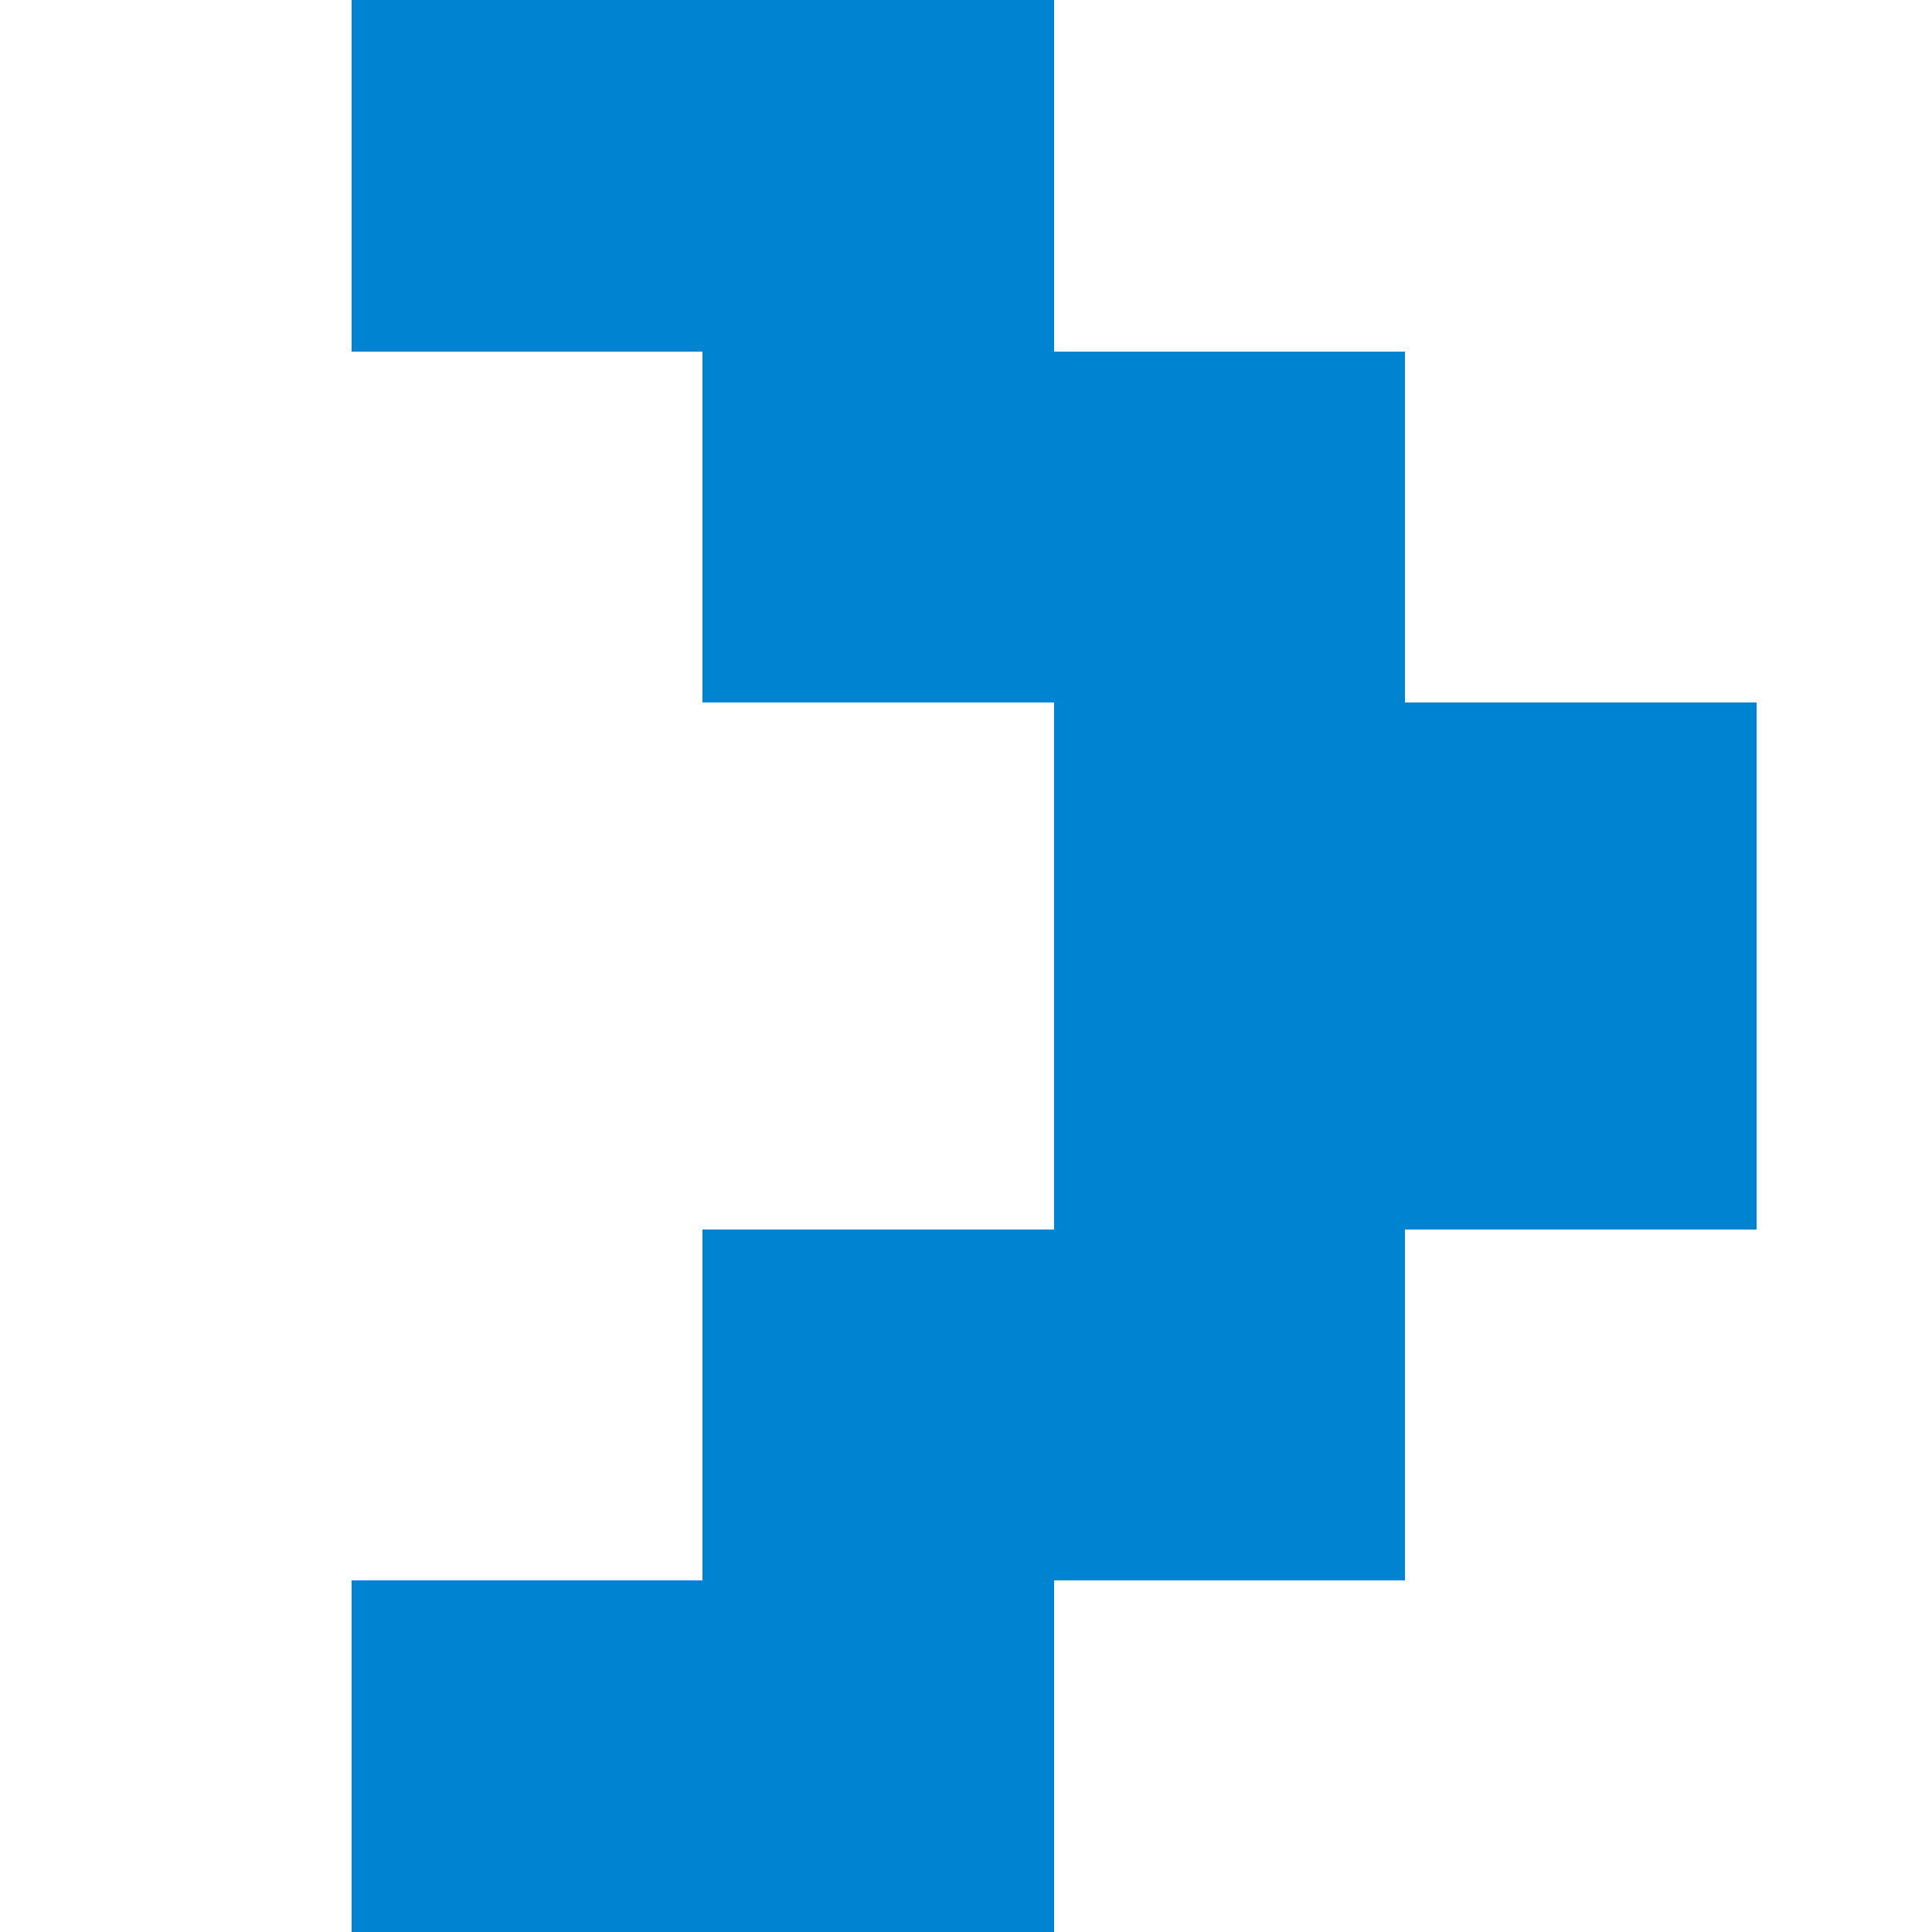
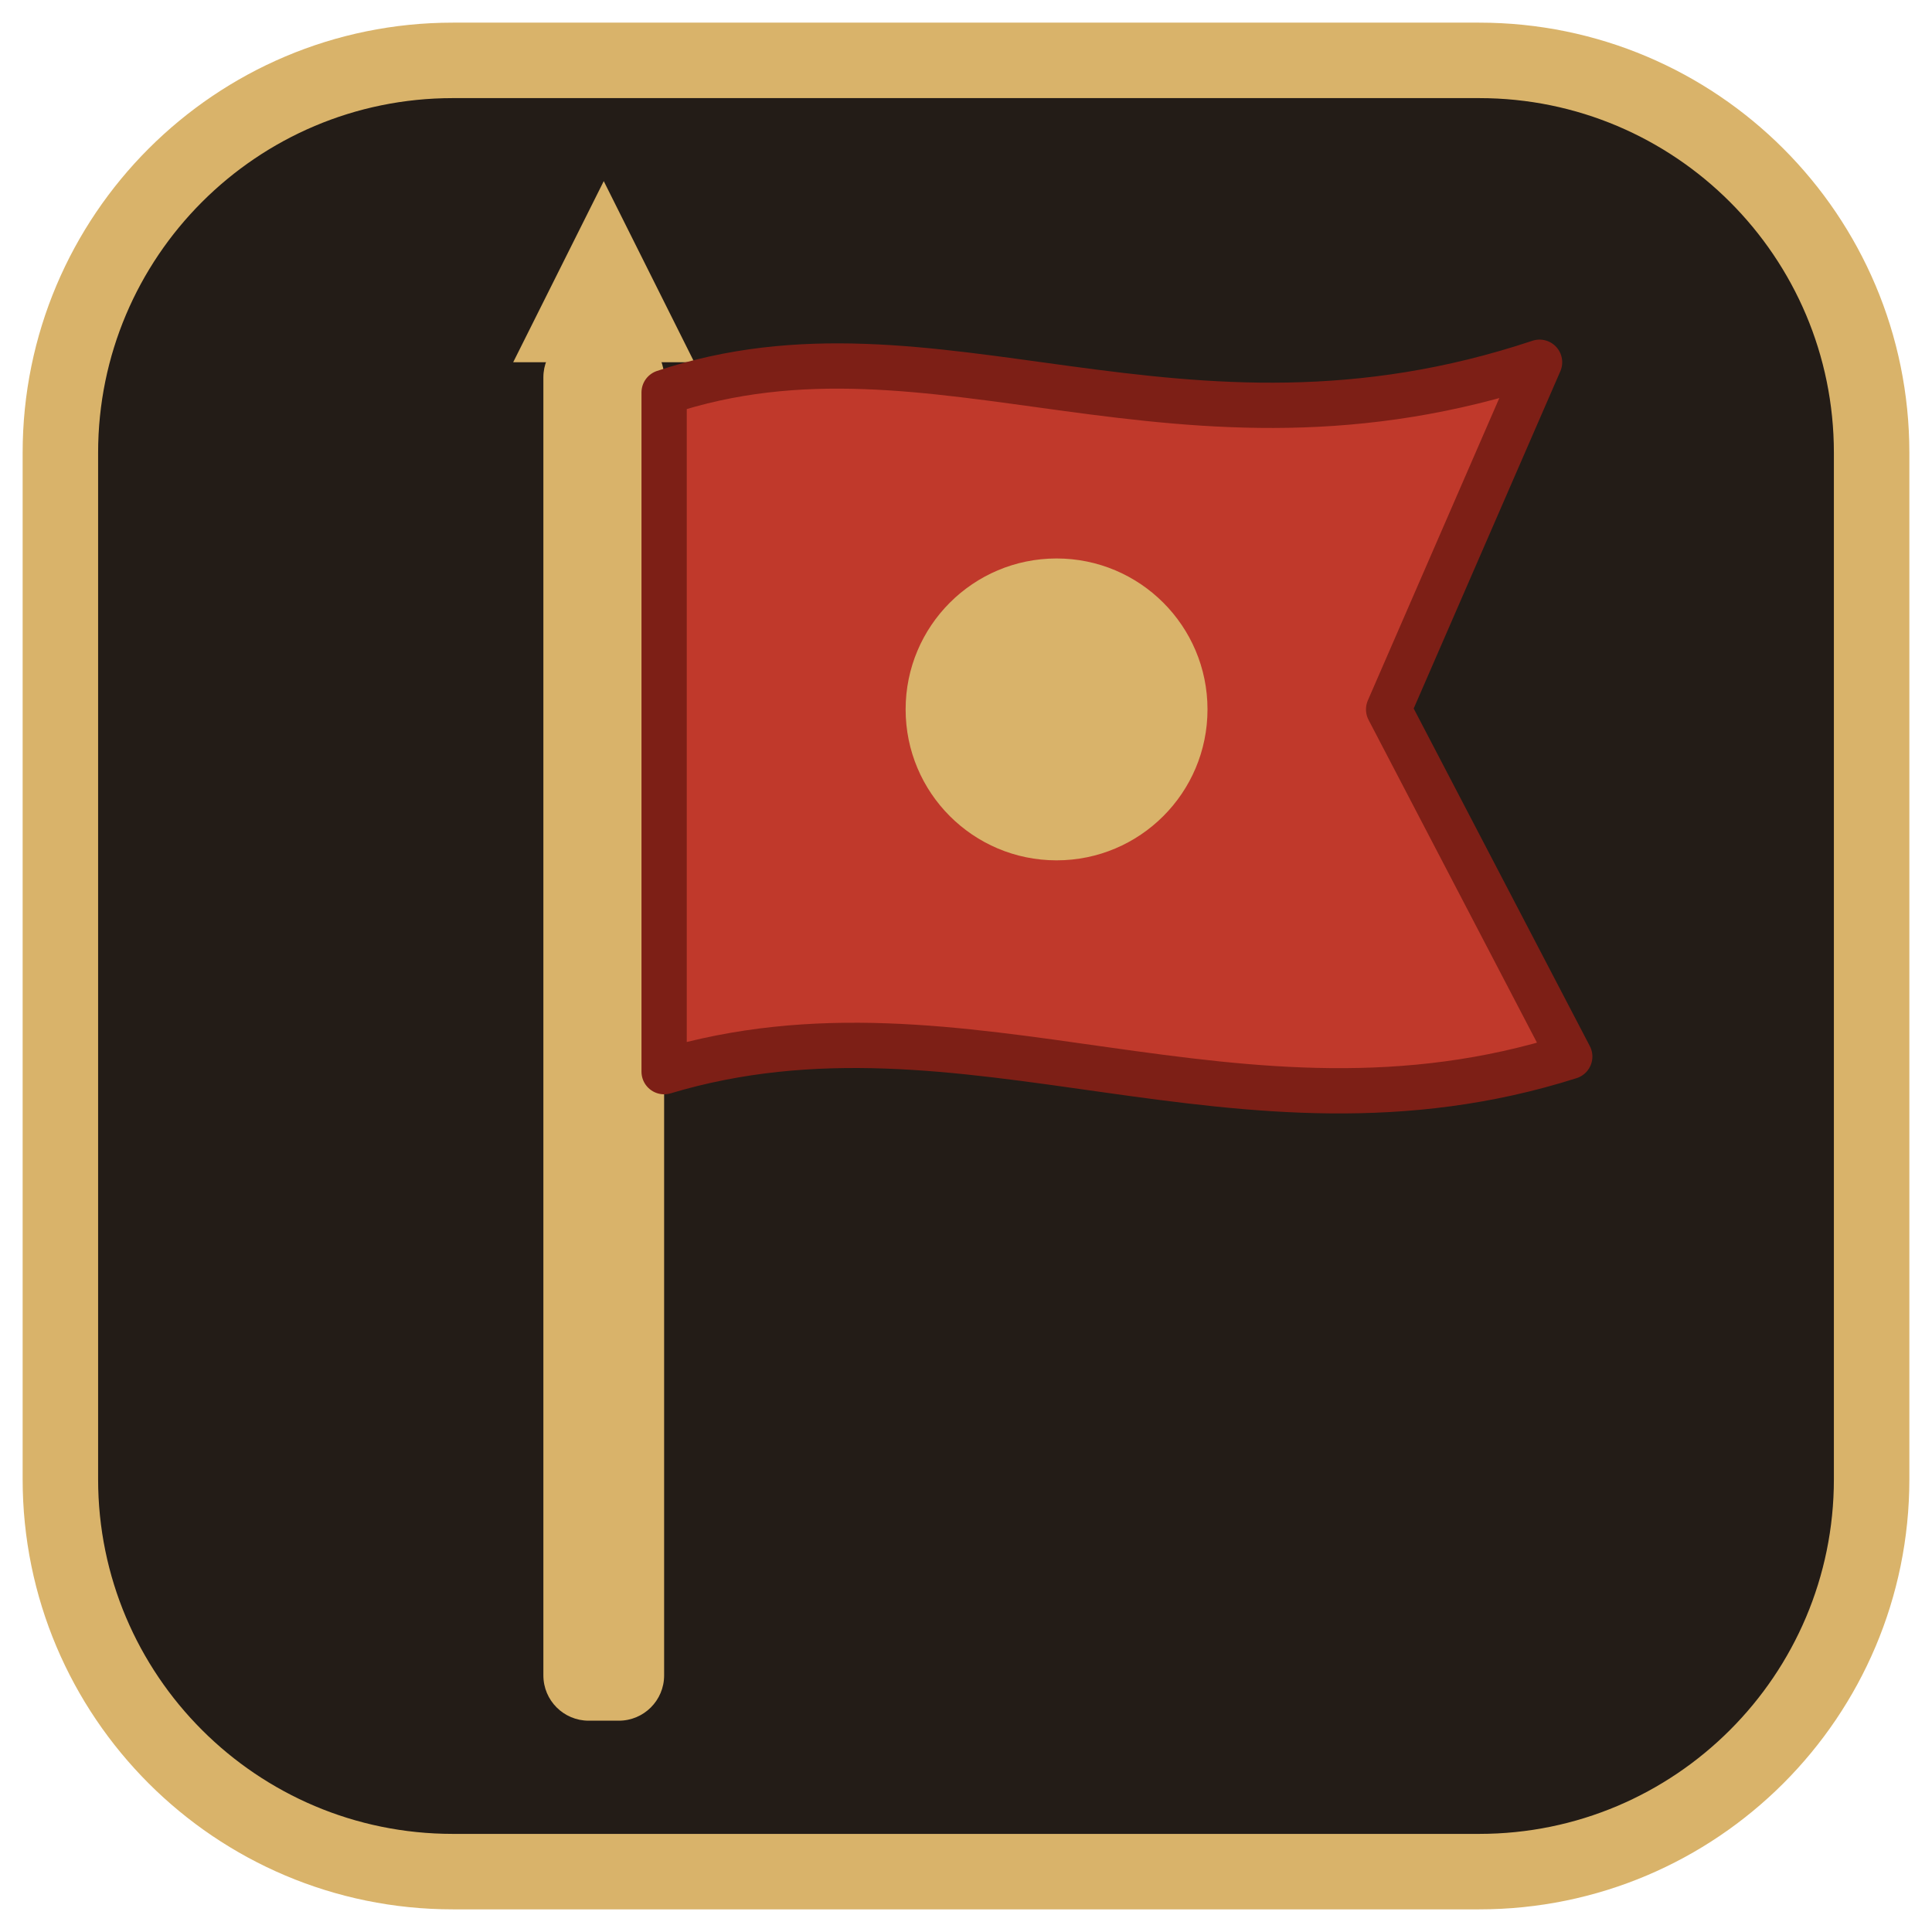
- <svg xmlns="http://www.w3.org/2000/svg" id="warship" version="1.1" viewBox="0 0 11 11">
-   <defs>
-     <style>
-       .st0 {
-         fill: none;
-       }
- 
-       .st1 {
-         fill: #0084d1;
-       }
-     </style>
-   </defs>
-   <rect id="_x36_-1" class="st0" x="10" y="5" width="1" height="1" shape-rendering="crispEdges" />
-   <rect id="_x33_-2" class="st0" x="9" y="2" width="1" height="1" shape-rendering="crispEdges" />
-   <rect id="_x34_-2" class="st0" x="9" y="3" width="1" height="1" shape-rendering="crispEdges" />
-   <rect id="_x35_-2" class="st1" x="9" y="4" width="1" height="1" shape-rendering="crispEdges" />
-   <rect id="_x36_-2" class="st1" x="9" y="5" width="1" height="1" shape-rendering="crispEdges" />
-   <rect id="_x37_-2" class="st1" x="9" y="6" width="1" height="1" shape-rendering="crispEdges" />
-   <rect id="_x38_-2" class="st0" x="9" y="7" width="1" height="1" shape-rendering="crispEdges" />
-   <rect id="_x39_-2" class="st0" x="9" y="8" width="1" height="1" shape-rendering="crispEdges" />
-   <rect id="_x33_-21" class="st0" x="10" y="2" width="1" height="1" shape-rendering="crispEdges" />
-   <rect id="_x34_-21" class="st0" x="10" y="3" width="1" height="1" shape-rendering="crispEdges" />
-   <rect id="_x35_-21" class="st0" x="10" y="4" width="1" height="1" shape-rendering="crispEdges" />
-   <rect id="_x37_-21" class="st0" x="10" y="6" width="1" height="1" shape-rendering="crispEdges" />
-   <rect id="_x38_-21" class="st0" x="10" y="7" width="1" height="1" shape-rendering="crispEdges" />
-   <rect id="_x39_-21" class="st0" x="10" y="8" width="1" height="1" shape-rendering="crispEdges" />
-   <rect id="_x32_-3" class="st0" x="8" y="1" width="1" height="1" shape-rendering="crispEdges" />
-   <rect id="_x33_-3" class="st0" x="8" y="2" width="1" height="1" shape-rendering="crispEdges" />
-   <rect id="_x34_-3" class="st0" x="8" y="3" width="1" height="1" shape-rendering="crispEdges" />
-   <rect id="_x35_-3" class="st1" x="8" y="4" width="1" height="1" shape-rendering="crispEdges" />
-   <rect id="_x36_-3" class="st1" x="8" y="5" width="1" height="1" shape-rendering="crispEdges" />
-   <rect id="_x37_-3" class="st1" x="8" y="6" width="1" height="1" shape-rendering="crispEdges" />
-   <rect id="_x38_-3" class="st0" x="8" y="7" width="1" height="1" shape-rendering="crispEdges" />
-   <rect id="_x39_-3" class="st0" x="8" y="8" width="1" height="1" shape-rendering="crispEdges" />
-   <rect id="_x31_0-3" class="st0" x="8" y="9" width="1" height="1" shape-rendering="crispEdges" />
-   <rect id="_x32_-4" class="st0" x="7" y="1" width="1" height="1" shape-rendering="crispEdges" />
-   <rect id="_x33_-4" class="st1" x="7" y="2" width="1" height="1" shape-rendering="crispEdges" />
-   <rect id="_x34_-4" class="st1" x="7" y="3" width="1" height="1" shape-rendering="crispEdges" />
-   <rect id="_x35_-4" class="st1" x="7" y="4" width="1" height="1" shape-rendering="crispEdges" />
-   <rect id="_x36_-4" class="st1" x="7" y="5" width="1" height="1" shape-rendering="crispEdges" />
-   <rect id="_x37_-4" class="st1" x="7" y="6" width="1" height="1" shape-rendering="crispEdges" />
-   <rect id="_x38_-4" class="st1" x="7" y="7" width="1" height="1" shape-rendering="crispEdges" />
-   <rect id="_x39_-4" class="st1" x="7" y="8" width="1" height="1" shape-rendering="crispEdges" />
-   <rect id="_x31_0-4" class="st0" x="7" y="9" width="1" height="1" shape-rendering="crispEdges" />
-   <rect id="_x32_-5" class="st0" x="6" y="1" width="1" height="1" shape-rendering="crispEdges" />
-   <rect id="_x33_-5" class="st1" x="6" y="2" width="1" height="1" shape-rendering="crispEdges" />
-   <rect id="_x34_-5" class="st1" x="6" y="3" width="1" height="1" shape-rendering="crispEdges" />
-   <rect id="_x35_-5" class="st1" x="6" y="4" width="1" height="1" shape-rendering="crispEdges" />
-   <rect id="_x36_-5" class="st1" x="6" y="5" width="1" height="1" shape-rendering="crispEdges" />
-   <rect id="_x37_-5" class="st1" x="6" y="6" width="1" height="1" shape-rendering="crispEdges" />
-   <rect id="_x38_-5" class="st1" x="6" y="7" width="1" height="1" shape-rendering="crispEdges" />
-   <rect id="_x39_-5" class="st1" x="6" y="8" width="1" height="1" shape-rendering="crispEdges" />
-   <rect id="_x31_0-5" class="st0" x="6" y="9" width="1" height="1" shape-rendering="crispEdges" />
-   <rect id="_x31_-6" class="st1" x="5" width="1" height="1" shape-rendering="crispEdges" />
-   <rect id="_x32_-6" class="st1" x="5" y="1" width="1" height="1" shape-rendering="crispEdges" />
-   <rect id="_x33_-6" class="st1" x="5" y="2" width="1" height="1" shape-rendering="crispEdges" />
-   <rect id="_x34_-6" class="st1" x="5" y="3" width="1" height="1" shape-rendering="crispEdges" />
-   <rect id="_x35_-6" class="st0" x="5" y="4" width="1" height="1" shape-rendering="crispEdges" />
-   <rect id="_x36_-6" class="st0" x="5" y="5" width="1" height="1" shape-rendering="crispEdges" />
-   <rect id="_x37_-6" class="st0" x="5" y="6" width="1" height="1" shape-rendering="crispEdges" />
-   <rect id="_x38_-6" class="st1" x="5" y="7" width="1" height="1" shape-rendering="crispEdges" />
-   <rect id="_x39_-6" class="st1" x="5" y="8" width="1" height="1" shape-rendering="crispEdges" />
-   <rect id="_x31_0-6" class="st1" x="5" y="9" width="1" height="1" shape-rendering="crispEdges" />
-   <rect id="_x31_1-6" class="st1" x="5" y="10" width="1" height="1" shape-rendering="crispEdges" />
-   <rect id="_x32_-7" class="st1" x="4" y="1" width="1" height="1" shape-rendering="crispEdges" />
-   <rect id="_x33_-7" class="st1" x="4" y="2" width="1" height="1" shape-rendering="crispEdges" />
-   <rect id="_x34_-7" class="st1" x="4" y="3" width="1" height="1" shape-rendering="crispEdges" />
-   <rect id="_x35_-7" class="st0" x="4" y="4" width="1" height="1" shape-rendering="crispEdges" />
-   <rect id="_x36_-7" class="st0" x="4" y="5" width="1" height="1" shape-rendering="crispEdges" />
-   <rect id="_x37_-7" class="st0" x="4" y="6" width="1" height="1" shape-rendering="crispEdges" />
-   <rect id="_x38_-7" class="st1" x="4" y="7" width="1" height="1" shape-rendering="crispEdges" />
-   <rect id="_x39_-7" class="st1" x="4" y="8" width="1" height="1" shape-rendering="crispEdges" />
-   <rect id="_x31_0-7" class="st1" x="4" y="9" width="1" height="1" shape-rendering="crispEdges" />
-   <rect id="_x32_-8" class="st1" x="3" y="1" width="1" height="1" shape-rendering="crispEdges" />
-   <rect id="_x32_-81" class="st0" x="3" y="2" width="1" height="1" shape-rendering="crispEdges" />
-   <rect id="_x34_-8" class="st0" x="3" y="3" width="1" height="1" shape-rendering="crispEdges" />
-   <rect id="_x35_-8" class="st0" x="3" y="4" width="1" height="1" shape-rendering="crispEdges" />
-   <rect id="_x36_-8" class="st0" x="3" y="5" width="1" height="1" shape-rendering="crispEdges" />
-   <rect id="_x37_-8" class="st0" x="3" y="6" width="1" height="1" shape-rendering="crispEdges" />
-   <rect id="_x38_-8" class="st0" x="3" y="7" width="1" height="1" shape-rendering="crispEdges" />
-   <rect id="_x39_-8" class="st0" x="3" y="8" width="1" height="1" shape-rendering="crispEdges" />
-   <rect id="_x31_0-8" class="st1" x="3" y="9" width="1" height="1" shape-rendering="crispEdges" />
-   <rect id="_x32_-9" class="st1" x="2" y="1" width="1" height="1" shape-rendering="crispEdges" />
-   <rect id="_x33_-9" class="st0" x="2" y="2" width="1" height="1" shape-rendering="crispEdges" />
-   <rect id="_x34_-9" class="st0" x="2" y="3" width="1" height="1" shape-rendering="crispEdges" />
-   <rect id="_x35_-9" class="st0" x="2" y="4" width="1" height="1" shape-rendering="crispEdges" />
-   <rect id="_x36_-9" class="st0" x="2" y="5" width="1" height="1" shape-rendering="crispEdges" />
-   <rect id="_x37_-9" class="st0" x="2" y="6" width="1" height="1" shape-rendering="crispEdges" />
-   <rect id="_x38_-9" class="st0" x="2" y="7" width="1" height="1" shape-rendering="crispEdges" />
-   <rect id="_x39_-9" class="st0" x="2" y="8" width="1" height="1" shape-rendering="crispEdges" />
-   <rect id="_x31_0-9" class="st1" x="2" y="9" width="1" height="1" shape-rendering="crispEdges" />
-   <rect id="_x33_-10" class="st0" x="1" y="2" width="1" height="1" shape-rendering="crispEdges" />
-   <rect id="_x34_-10" class="st0" x="1" y="3" width="1" height="1" shape-rendering="crispEdges" />
-   <rect id="_x35_-10" class="st0" x="1" y="4" width="1" height="1" shape-rendering="crispEdges" />
-   <rect id="_x36_-10" class="st0" x="1" y="5" width="1" height="1" shape-rendering="crispEdges" />
-   <rect id="_x37_-10" class="st0" x="1" y="6" width="1" height="1" shape-rendering="crispEdges" />
-   <rect id="_x38_-10" class="st0" x="1" y="7" width="1" height="1" shape-rendering="crispEdges" />
-   <rect id="_x39_-10" class="st0" x="1" y="8" width="1" height="1" shape-rendering="crispEdges" />
-   <rect id="_x33_-101" class="st0" y="2" width="1" height="1" shape-rendering="crispEdges" />
-   <rect id="_x33_-22" class="st0" x="9" y="1" width="1" height="1" shape-rendering="crispEdges" />
-   <rect id="_x33_-23" class="st0" x="10" y="1" width="1" height="1" shape-rendering="crispEdges" />
-   <rect id="_x33_-102" class="st0" x="1" y="1" width="1" height="1" shape-rendering="crispEdges" />
-   <rect id="_x33_-103" class="st0" y="1" width="1" height="1" shape-rendering="crispEdges" />
-   <rect id="_x32_-31" class="st0" x="8" width="1" height="1" shape-rendering="crispEdges" />
-   <rect id="_x32_-41" class="st0" x="7" width="1" height="1" shape-rendering="crispEdges" />
-   <rect id="_x32_-51" class="st0" x="6" width="1" height="1" shape-rendering="crispEdges" />
-   <rect id="_x32_-71" class="st1" x="4" width="1" height="1" shape-rendering="crispEdges" />
-   <rect id="_x32_-82" class="st1" x="3" width="1" height="1" shape-rendering="crispEdges" />
-   <rect id="_x32_-91" class="st1" x="2" width="1" height="1" shape-rendering="crispEdges" />
-   <rect id="_x33_-24" class="st0" x="9" width="1" height="1" shape-rendering="crispEdges" />
-   <rect id="_x33_-25" class="st0" x="10" width="1" height="1" shape-rendering="crispEdges" />
-   <rect id="_x33_-104" class="st0" x="1" width="1" height="1" shape-rendering="crispEdges" />
-   <rect id="_x33_-105" class="st0" width="1" height="1" shape-rendering="crispEdges" />
-   <rect id="_x33_-106" class="st0" width="11" height="11" shape-rendering="crispEdges" />
-   <rect id="_x34_-101" class="st0" y="3" width="1" height="1" shape-rendering="crispEdges" />
-   <rect id="_x35_-101" class="st0" y="4" width="1" height="1" shape-rendering="crispEdges" />
-   <rect id="_x37_-101" class="st0" y="6" width="1" height="1" shape-rendering="crispEdges" />
-   <rect id="_x38_-101" class="st0" y="7" width="1" height="1" shape-rendering="crispEdges" />
-   <rect id="_x39_-101" class="st0" y="8" width="1" height="1" shape-rendering="crispEdges" />
-   <rect id="_x39_-22" class="st0" x="9" y="9" width="1" height="1" shape-rendering="crispEdges" />
-   <rect id="_x39_-23" class="st0" x="10" y="9" width="1" height="1" shape-rendering="crispEdges" />
-   <rect id="_x39_-102" class="st0" x="1" y="9" width="1" height="1" shape-rendering="crispEdges" />
-   <rect id="_x39_-103" class="st0" y="9" width="1" height="1" shape-rendering="crispEdges" />
-   <rect id="_x31_0-31" class="st0" x="8" y="10" width="1" height="1" shape-rendering="crispEdges" />
-   <rect id="_x31_0-41" class="st0" x="7" y="10" width="1" height="1" shape-rendering="crispEdges" />
-   <rect id="_x31_0-51" class="st0" x="6" y="10" width="1" height="1" shape-rendering="crispEdges" />
-   <rect id="_x31_0-71" class="st1" x="4" y="10" width="1" height="1" shape-rendering="crispEdges" />
-   <rect id="_x31_0-81" class="st1" x="3" y="10" width="1" height="1" shape-rendering="crispEdges" />
-   <rect id="_x31_0-91" class="st1" x="2" y="10" width="1" height="1" shape-rendering="crispEdges" />
-   <rect id="_x39_-24" class="st0" x="9" y="10" width="1" height="1" shape-rendering="crispEdges" />
-   <rect id="_x39_-25" class="st0" x="10" y="10" width="1" height="1" shape-rendering="crispEdges" />
-   <rect id="_x39_-104" class="st0" x="1" y="10" width="1" height="1" shape-rendering="crispEdges" />
-   <rect id="_x39_-105" class="st0" y="10" width="1" height="1" shape-rendering="crispEdges" />
-   <rect id="_x36_-11" class="st0" y="5" width="1" height="1" shape-rendering="crispEdges" />
+ <svg xmlns="http://www.w3.org/2000/svg" viewBox="0 0 64 64">
+   <rect x="2" y="2" width="60" height="60" rx="13" fill="#231c17" />
+   <rect x="2" y="2" width="60" height="60" rx="13" fill="none" stroke="#d9b36a" stroke-width="2.5" />
+   <path d="M20 6 L23 12 L17 12 Z" fill="#d9b36a" />
+   <rect x="18" y="11" width="4" height="46" rx="1.5" fill="#d9b36a" />
+   <path d="M22 13 C31 10 39 16 51 12 L46 23.5 L52 35 C41 38.5 32 32.5 22 35.5 Z" fill="#c0392b" />
+   <path d="M22 13 C31 10 39 16 51 12 L46 23.5 L52 35 C41 38.5 32 32.5 22 35.5 Z" fill="none" stroke="#7d1f16" stroke-width="1.5" stroke-linejoin="round" />
+   <circle cx="35" cy="23.5" r="5" fill="#d9b36a" />
</svg>
